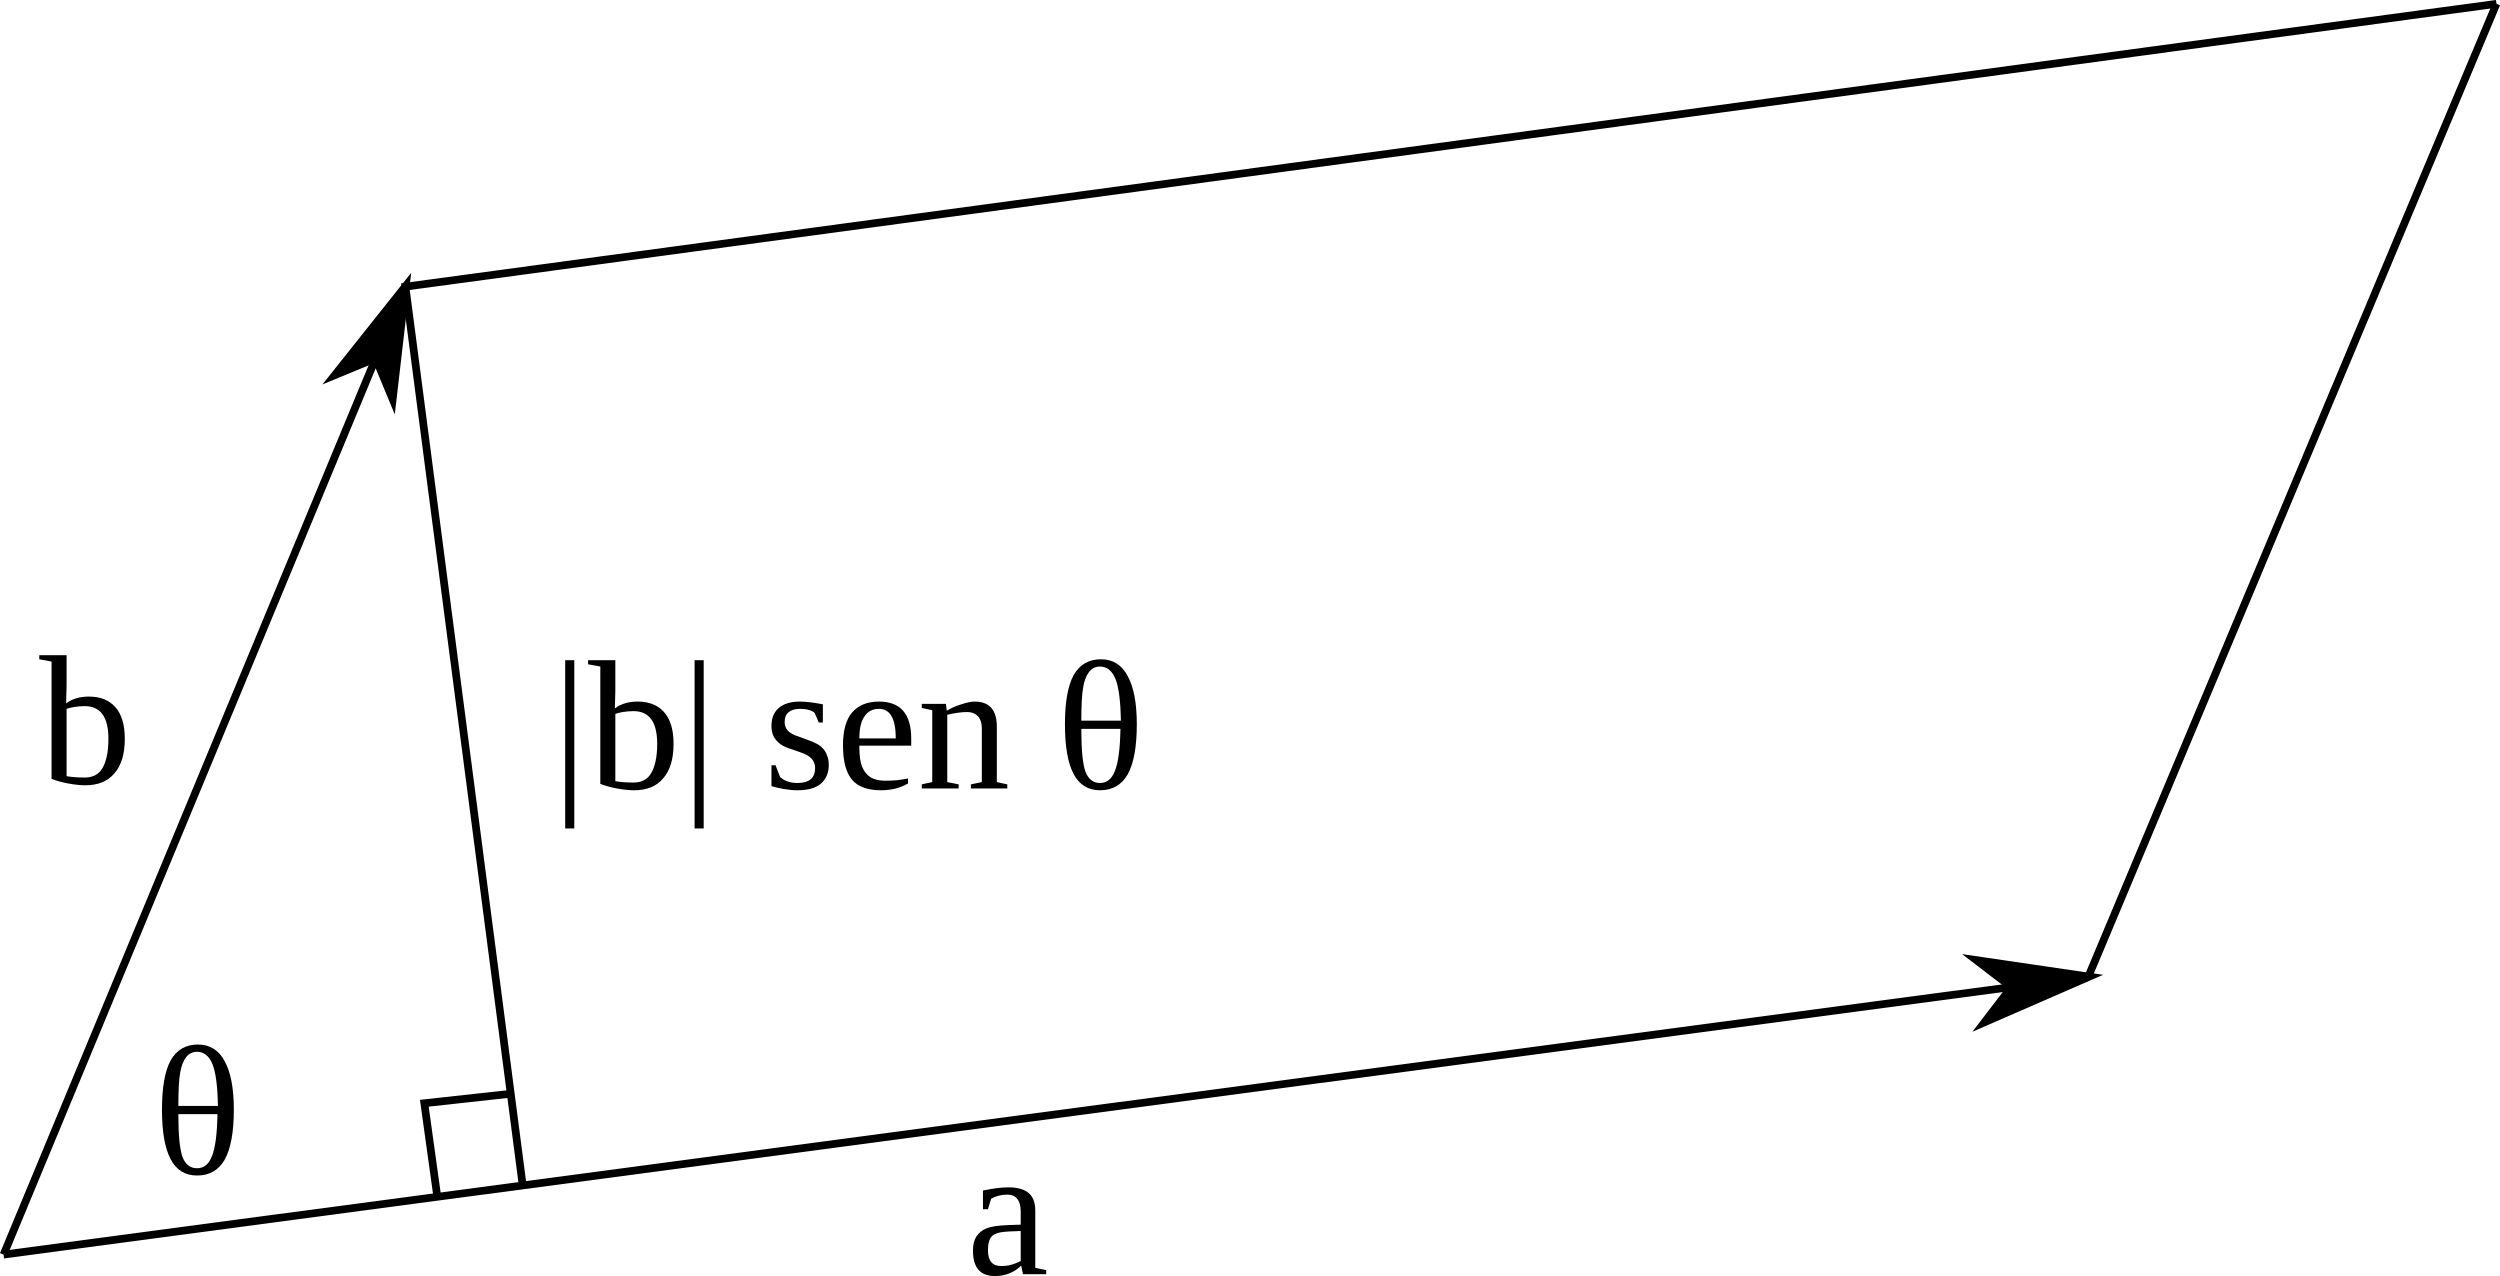
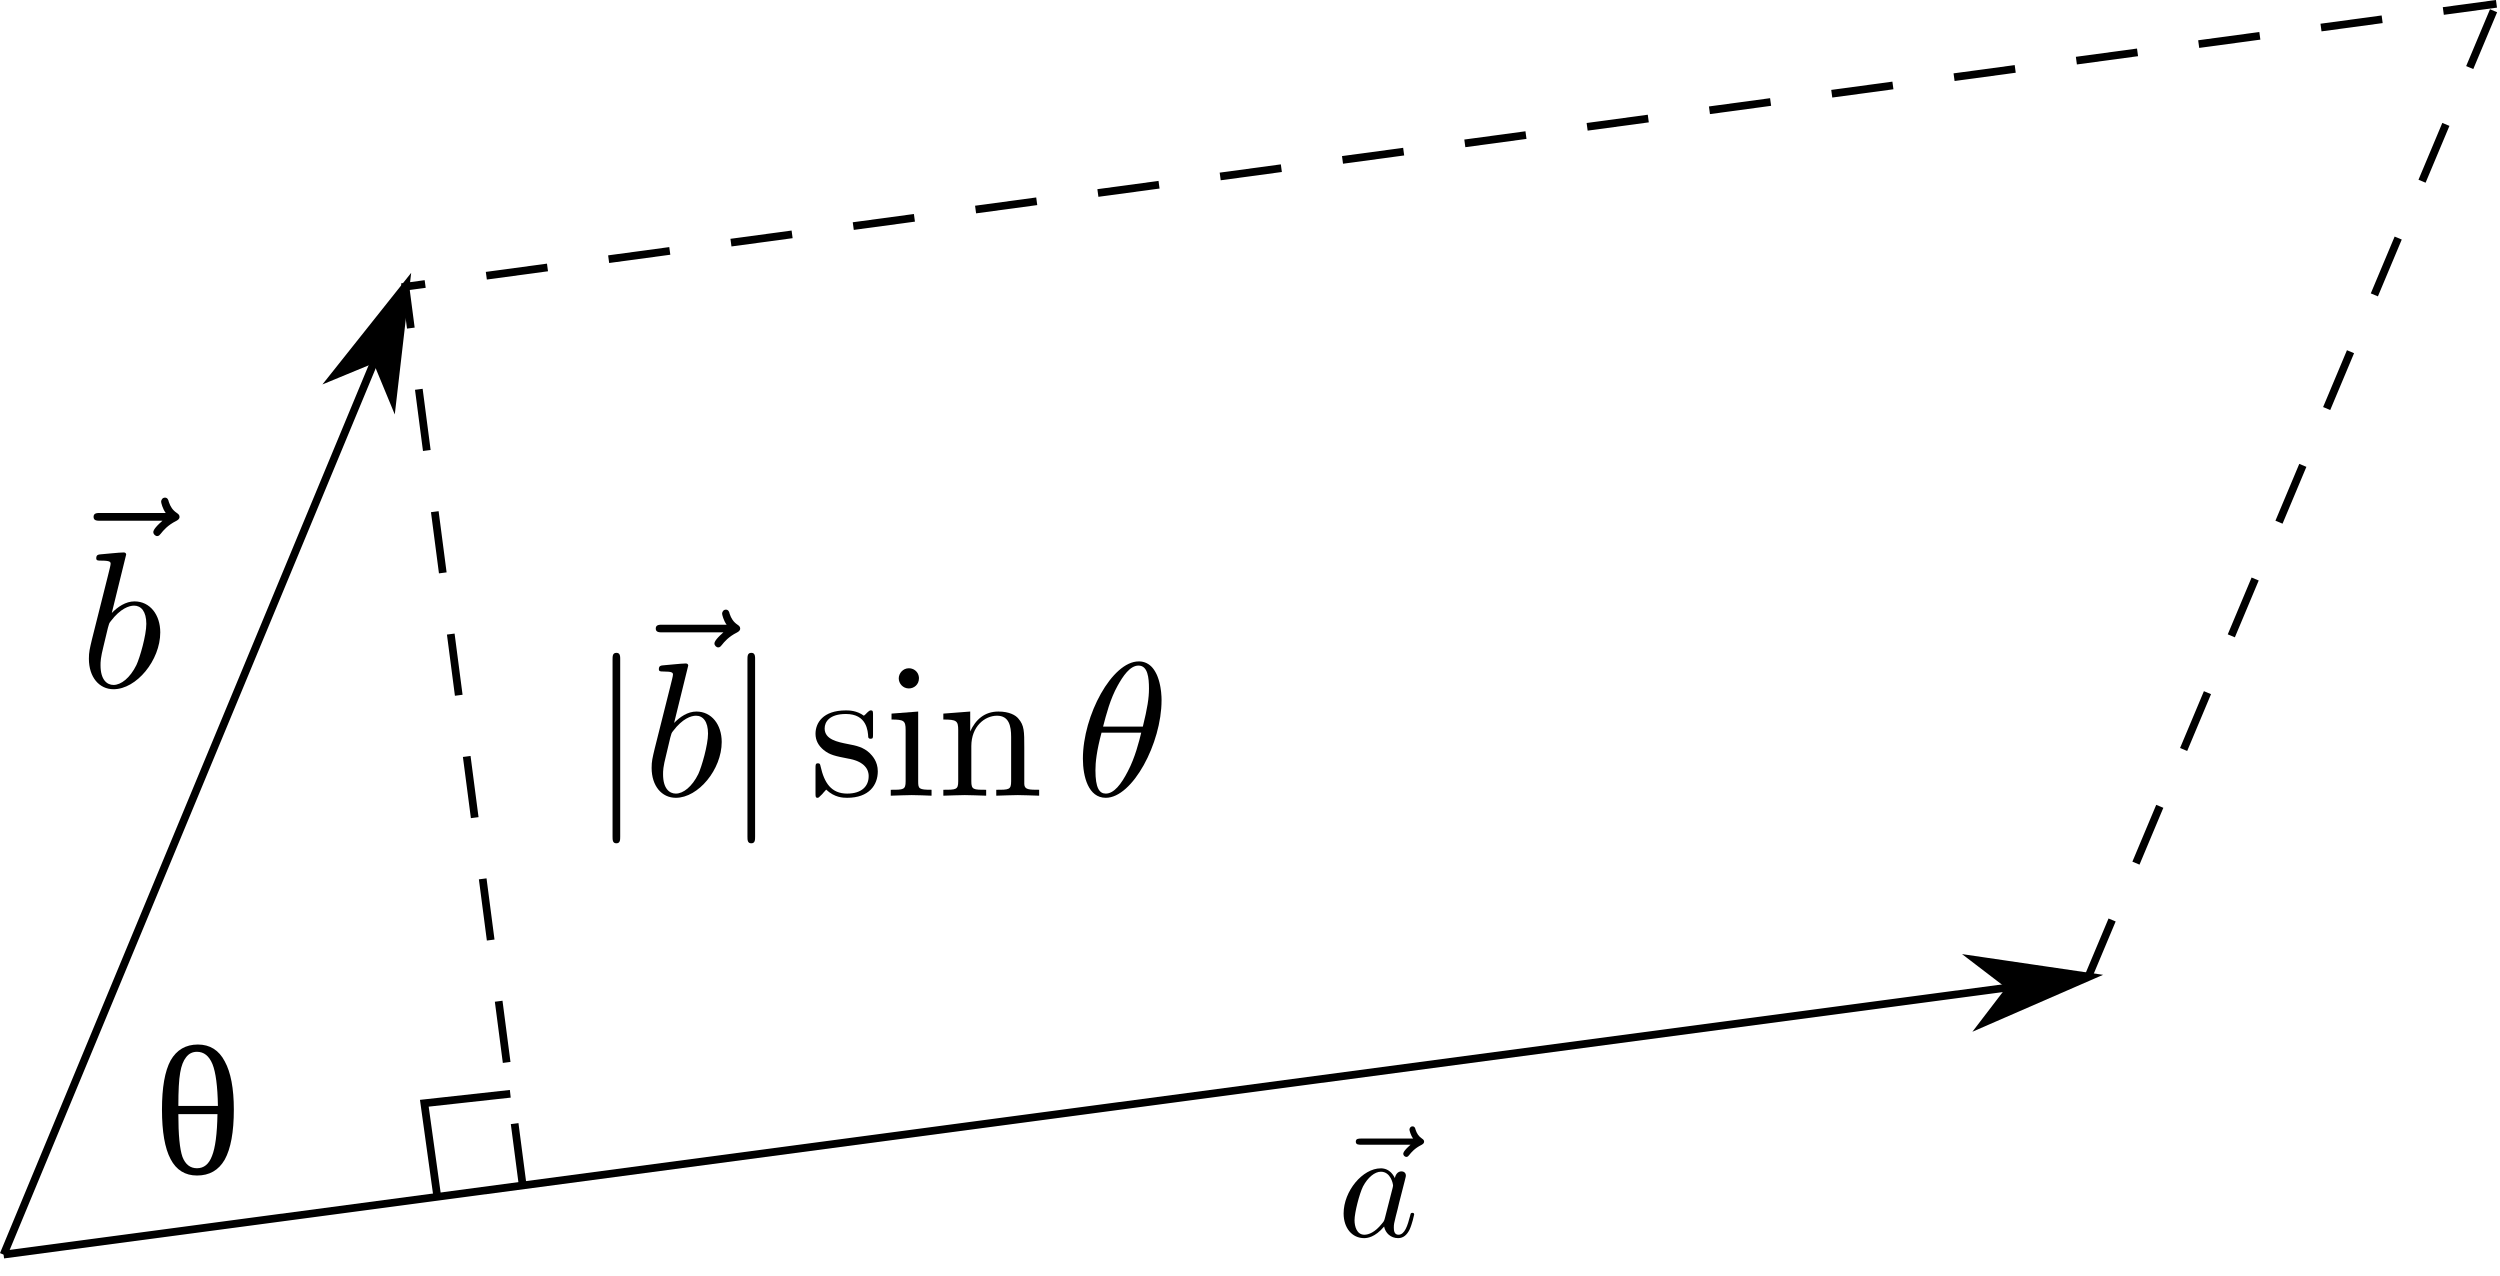
<svg xmlns="http://www.w3.org/2000/svg" width="85.882mm" height="43.834mm" viewBox="0 0 85.882 43.834" version="1.1" id="svg6035">
  <defs id="defs6029">
    <marker style="overflow:visible" id="marker7979" refX="0" refY="0" orient="auto">
      <path transform="matrix(-0.8,0,0,-0.8,-10,0)" style="fill:#000000;fill-opacity:1;fill-rule:evenodd;stroke:#000000;stroke-width:1pt;stroke-opacity:1" d="M 0,0 5,-5 -12.5,0 5,5 Z" id="path7977" />
    </marker>
    <marker orient="auto" refY="0" refX="0" id="Arrow1Lend" style="overflow:visible">
      <path id="path6596" d="M 0,0 5,-5 -12.5,0 5,5 Z" style="fill:#000000;fill-opacity:1;fill-rule:evenodd;stroke:#000000;stroke-width:1pt;stroke-opacity:1" transform="matrix(-0.8,0,0,-0.8,-10,0)" />
    </marker>
  </defs>
  <g id="layer1" transform="translate(-45.40832,-67.50822)">
    <path style="fill:none;stroke:#000000;stroke-width:0.265px;stroke-linecap:butt;stroke-linejoin:miter;stroke-opacity:1;marker-end:url(#Arrow1Lend)" d="M 45.531,110.607 59.336,77.356" id="path6911" />
    <path style="fill:none;stroke:#000000;stroke-width:0.265px;stroke-linecap:butt;stroke-linejoin:miter;stroke-opacity:1;marker-end:url(#marker7979)" d="m 45.531,110.607 71.615,-9.543" id="path7969" />
-     <path style="fill:none;stroke:#000000;stroke-width:0.265;stroke-linecap:butt;stroke-linejoin:miter;stroke-miterlimit:4;stroke-dasharray:none;stroke-dashoffset:0;stroke-opacity:1" d="M 63.362,108.21 59.336,77.356 131.169,67.639" id="path8005" />
-     <path style="fill:none;stroke:#000000;stroke-width:0.265px;stroke-linecap:butt;stroke-linejoin:miter;stroke-opacity:1" d="M 117.146,101.064 131.169,67.639" id="path8007" />
-     <text xml:space="preserve" style="font-style:normal;font-variant:normal;font-weight:normal;font-stretch:normal;font-size:6.35px;line-height:1.25;font-family:'Times New Roman';-inkscape-font-specification:'Times New Roman, Normal';font-variant-ligatures:normal;font-variant-caps:normal;font-variant-numeric:normal;font-feature-settings:normal;text-align:start;letter-spacing:0px;word-spacing:0px;writing-mode:lr-tb;text-anchor:start;fill:#000000;fill-opacity:1;stroke:none;stroke-width:0.265" x="78.612" y="111.283" id="text8011">
-       <tspan id="tspan8009" x="78.612" y="111.283" style="stroke-width:0.265">a</tspan>
-     </text>
+     <path style="fill:none;stroke:#000000;stroke-width:0.265;stroke-linecap:butt;stroke-linejoin:miter;stroke-miterlimit:4;stroke-dasharray:2.12,2.12;stroke-dashoffset:0;stroke-opacity:1" d="M 63.362,108.21 59.336,77.356 131.169,67.639" id="path8005" />
+     <path style="fill:none;stroke:#000000;stroke-width:0.265;stroke-linecap:butt;stroke-linejoin:miter;stroke-opacity:1;stroke-miterlimit:4;stroke-dasharray:2.117,2.117;stroke-dashoffset:0" d="M 117.146,101.064 131.169,67.639" id="path8007" />
    <path style="fill:none;stroke:#000000;stroke-width:0.265px;stroke-linecap:butt;stroke-linejoin:miter;stroke-opacity:1" d="m 60.428,108.597 -0.443,-3.189 2.953,-0.325" id="path8721" />
-     <text xml:space="preserve" style="font-style:normal;font-variant:normal;font-weight:normal;font-stretch:normal;font-size:6.35px;line-height:1.25;font-family:'Times New Roman';-inkscape-font-specification:'Times New Roman, Normal';font-variant-ligatures:normal;font-variant-caps:normal;font-variant-numeric:normal;font-feature-settings:normal;text-align:start;letter-spacing:0px;word-spacing:0px;writing-mode:lr-tb;text-anchor:start;fill:#000000;fill-opacity:1;stroke:none;stroke-width:0.265" x="64.338" y="94.594" id="text8725">
-       <tspan id="tspan8723" x="64.338" y="94.594" style="stroke-width:0.265">|b| sen θ </tspan>
-     </text>
-     <text xml:space="preserve" style="font-style:normal;font-variant:normal;font-weight:normal;font-stretch:normal;font-size:6.35px;line-height:1.25;font-family:'Times New Roman';-inkscape-font-specification:'Times New Roman, Normal';font-variant-ligatures:normal;font-variant-caps:normal;font-variant-numeric:normal;font-feature-settings:normal;text-align:start;letter-spacing:0px;word-spacing:0px;writing-mode:lr-tb;text-anchor:start;fill:#000000;fill-opacity:1;stroke:none;stroke-width:0.265" x="46.758" y="94.42" id="text8011-0">
-       <tspan id="tspan8009-2" x="46.758" y="94.42" style="stroke-width:0.265">b</tspan>
-     </text>
    <text xml:space="preserve" style="font-style:normal;font-variant:normal;font-weight:normal;font-stretch:normal;font-size:6.35px;line-height:1.25;font-family:'Times New Roman';-inkscape-font-specification:'Times New Roman, Normal';font-variant-ligatures:normal;font-variant-caps:normal;font-variant-numeric:normal;font-feature-settings:normal;text-align:start;letter-spacing:0px;word-spacing:0px;writing-mode:lr-tb;text-anchor:start;fill:#000000;fill-opacity:1;stroke:none;stroke-width:0.265" x="50.676" y="107.83" id="text8725-6">
      <tspan id="tspan8723-4" x="50.676" y="107.83" style="stroke-width:0.265">θ </tspan>
    </text>
+     <g id="g892" transform="matrix(2.09762,0,0,2.09762,28.82633,13.08696)">
+       <g word-spacing="normal" letter-spacing="normal" font-size-adjust="none" font-stretch="normal" font-weight="normal" font-variant="normal" font-style="normal" stroke-miterlimit="10.433" xml:space="preserve" transform="matrix(0.06262016,0,0,-0.06262016,-10.95853,64.41181)" id="content" style="font-style:normal;font-variant:normal;font-weight:normal;font-stretch:normal;letter-spacing:normal;word-spacing:normal;text-anchor:start;fill:none;fill-opacity:1;fill-rule:evenodd;stroke:#000000;stroke-linecap:butt;stroke-linejoin:miter;stroke-miterlimit:10.433;stroke-dasharray:none;stroke-dashoffset:0;stroke-opacity:1">
+         <path id="path873" d="m 463.44,441.78 v 0.16 0.17 l -0.01,0.16 v 0.08 0.08 l -0.01,0.08 -0.01,0.08 -0.01,0.07 -0.01,0.07 -0.02,0.07 -0.01,0.07 -0.02,0.07 -0.02,0.06 -0.03,0.06 -0.03,0.06 -0.03,0.06 -0.03,0.05 -0.04,0.05 -0.04,0.05 -0.05,0.04 -0.05,0.04 -0.03,0.01 -0.03,0.02 -0.03,0.02 -0.03,0.01 -0.03,0.01 -0.03,0.02 -0.03,0.01 -0.04,0.01 -0.04,0.01 -0.03,0.01 h -0.04 l -0.04,0.01 h -0.04 l -0.05,0.01 h -0.04 -0.05 c -1,0 -1,-0.89 -1,-1.78 v -46.24 c 0,-0.9 0,-1.79 1,-1.79 1,0 1,0.89 1,1.79 z" style="fill:#000000;stroke-width:0" />
+         <path id="path875" d="m 490.43,448.92 -0.07,-0.06 -0.07,-0.07 -0.08,-0.07 -0.08,-0.07 -0.08,-0.08 -0.09,-0.08 -0.09,-0.09 -0.1,-0.08 -0.09,-0.09 -0.1,-0.09 -0.19,-0.19 -0.2,-0.2 -0.19,-0.2 -0.09,-0.11 -0.09,-0.1 -0.09,-0.1 -0.08,-0.1 -0.08,-0.11 -0.08,-0.1 -0.07,-0.1 -0.06,-0.1 -0.06,-0.1 -0.06,-0.1 -0.04,-0.1 -0.04,-0.09 -0.03,-0.09 -0.03,-0.09 -0.01,-0.09 v -0.09 c 0,-0.5 0.5,-1 1,-1 0.45,0 0.7,0.36 0.95,0.66 0.59,0.75 1.73,2.14 3.94,3.24 0.34,0.2 0.84,0.45 0.84,1.04 0,0.5 -0.34,0.75 -0.7,1 -1.1,0.75 -1.64,1.64 -2.05,2.83 -0.09,0.45 -0.3,1.11 -0.98,1.11 -0.71,0 -1,-0.66 -1,-1.05 0,-0.25 0.39,-1.84 1.18,-2.89 h -16.78 c -0.84,0 -1.75,0 -1.75,-1 0,-1 0.91,-1 1.75,-1 z" style="fill:#000000;stroke-width:0" />
+         <path id="path877" d="m 481.23,440.23 v 0 0.01 0 0.01 0.02 l -0.01,0.01 v 0.02 0.02 0.02 l -0.01,0.02 v 0.02 l -0.01,0.02 -0.01,0.02 -0.01,0.03 -0.01,0.02 -0.01,0.03 -0.01,0.02 -0.02,0.03 -0.02,0.02 -0.02,0.02 -0.02,0.03 -0.01,0.01 -0.01,0.01 -0.02,0.01 -0.01,0.01 -0.02,0.01 -0.01,0.01 -0.02,0.01 -0.01,0.01 -0.02,0.01 -0.02,0.01 h -0.02 l -0.02,0.01 -0.02,0.01 h -0.02 l -0.02,0.01 -0.02,0.01 h -0.03 -0.02 l -0.03,0.01 h -0.02 -0.03 l -0.03,0.01 h -0.02 -0.03 c -1.16,0 -4.79,-0.41 -6.08,-0.5 -0.41,-0.05 -0.96,-0.1 -0.96,-1 0,-0.6 0.46,-0.6 1.21,-0.6 2.39,0 2.48,-0.34 2.48,-0.84 0,-0.36 -0.45,-2.05 -0.7,-3.09 l -4.08,-16.24 c -0.59,-2.5 -0.8,-3.3 -0.8,-5.03 0,-4.73 2.64,-7.83 6.33,-7.83 v 1.1 c -1.7,0 -3.34,1.34 -3.34,5.03 0,0.95 0,1.89 0.8,5.03 l 1.09,4.59 c 0.3,1.1 0.3,1.19 0.75,1.74 2.44,3.23 4.69,3.98 5.98,3.98 1.8,0 3.14,-1.48 3.14,-4.69 0,-2.93 -1.65,-8.65 -2.54,-10.56 -1.64,-3.33 -3.94,-5.12 -5.88,-5.12 v -1.1 c 5.88,0 12,7.42 12,14.6 0,4.53 -2.64,7.96 -6.62,7.96 -2.28,0 -4.33,-1.43 -5.83,-2.98 z" style="fill:#000000;stroke-width:0" />
+         <path id="path879" d="m 498.72,441.78 v 0.16 0.17 0.16 l -0.01,0.08 v 0.08 l -0.01,0.08 -0.01,0.08 -0.01,0.07 -0.01,0.07 -0.01,0.07 -0.02,0.07 -0.02,0.07 -0.02,0.06 -0.03,0.06 -0.02,0.06 -0.04,0.06 -0.03,0.05 -0.04,0.05 -0.04,0.05 -0.05,0.04 -0.05,0.04 -0.03,0.01 -0.02,0.02 -0.03,0.02 -0.03,0.01 -0.03,0.01 -0.04,0.02 -0.03,0.01 -0.04,0.01 -0.03,0.01 -0.04,0.01 h -0.04 l -0.04,0.01 h -0.04 l -0.05,0.01 h -0.04 -0.05 c -1,0 -1,-0.89 -1,-1.78 v -46.24 c 0,-0.9 0,-1.79 1,-1.79 1,0 1,0.89 1,1.79 z" style="fill:#000000;stroke-width:0" />
+         <path id="path881" d="m 523.23,415.87 0.12,-0.02 0.12,-0.02 0.14,-0.03 0.16,-0.04 0.17,-0.04 0.18,-0.04 0.19,-0.05 0.2,-0.06 0.2,-0.06 0.21,-0.07 0.22,-0.08 0.22,-0.08 0.22,-0.1 0.22,-0.1 0.22,-0.11 0.22,-0.12 0.21,-0.14 0.22,-0.14 0.2,-0.15 0.2,-0.16 0.19,-0.18 0.18,-0.19 0.17,-0.2 0.16,-0.21 0.14,-0.22 0.06,-0.12 0.07,-0.12 0.06,-0.13 0.05,-0.12 0.05,-0.14 0.04,-0.13 0.04,-0.14 0.04,-0.14 0.03,-0.15 0.03,-0.15 0.02,-0.16 0.01,-0.15 0.01,-0.17 v -0.16 c 0,-2.53 -1.75,-4.53 -5.62,-4.53 -4.19,0 -5.99,2.84 -6.94,7.07 -0.14,0.64 -0.19,0.85 -0.69,0.85 -0.65,0 -0.65,-0.35 -0.65,-1.25 v -6.58 c 0,-0.84 0,-1.19 0.54,-1.19 0.25,0 0.3,0.05 1.25,1 0.1,0.1 0.1,0.19 1,1.14 2.19,-2.09 4.44,-2.14 5.49,-2.14 5.72,0 8.01,3.35 8.01,6.92 0,2.64 -1.5,4.14 -2.09,4.74 -1.64,1.59 -3.6,2 -5.69,2.39 -2.78,0.55 -6.12,1.2 -6.12,4.09 0,1.74 1.29,3.78 5.57,3.78 5.49,0 5.74,-4.48 5.83,-6.03 0.07,-0.45 0.5,-0.45 0.61,-0.45 0.64,0 0.64,0.25 0.64,1.2 v 5.03 c 0,0.85 0,1.19 -0.54,1.19 -0.25,0 -0.35,0 -1,-0.59 -0.14,-0.21 -0.64,-0.64 -0.85,-0.8 -1.89,1.39 -3.94,1.39 -4.69,1.39 -6.07,0 -7.96,-3.33 -7.96,-6.12 0,-1.74 0.79,-3.14 2.14,-4.24 1.59,-1.29 3,-1.59 6.57,-2.28 z" style="fill:#000000;stroke-width:0" />
+         <path id="path883" d="m 541.37,428.21 -6.97,-0.54 v -1.55 c 3.23,0 3.69,-0.3 3.69,-2.73 v -13.41 c 0,-2.23 -0.55,-2.23 -3.89,-2.23 v -1.55 c 1.59,0.05 4.28,0.16 5.48,0.16 1.75,0 3.48,-0.11 5.19,-0.16 v 1.55 c -3.3,0 -3.5,0.25 -3.5,2.18 z" style="fill:#000000;stroke-width:0" />
+         <path id="path885" d="m 541.57,436.89 v 0.14 l -0.01,0.15 -0.02,0.14 -0.03,0.14 -0.03,0.13 -0.03,0.13 -0.05,0.13 -0.05,0.12 -0.05,0.12 -0.06,0.12 -0.07,0.11 -0.07,0.1 -0.07,0.1 -0.08,0.1 -0.09,0.1 -0.09,0.08 -0.09,0.09 -0.1,0.08 -0.1,0.07 -0.1,0.07 -0.11,0.07 -0.11,0.06 -0.12,0.05 -0.11,0.05 -0.12,0.04 -0.12,0.04 -0.12,0.03 -0.13,0.03 -0.12,0.02 -0.13,0.01 -0.13,0.01 -0.13,0.01 c -1.55,0 -2.64,-1.35 -2.64,-2.64 0,-1.35 1.09,-2.64 2.64,-2.64 1.39,0 2.64,1.04 2.64,2.64 z" style="fill:#000000;stroke-width:0" />
+         <path id="path887" d="m 551.84,423.34 v -13.36 c 0,-2.23 -0.55,-2.23 -3.89,-2.23 v -1.55 c 1.75,0.05 4.28,0.16 5.62,0.16 1.3,0 3.89,-0.11 5.58,-0.16 v 1.55 c -3.33,0 -3.88,0 -3.88,2.23 v 9.17 c 0,5.19 3.53,7.97 6.72,7.97 3.14,0 3.69,-2.69 3.69,-5.53 v -11.61 c 0,-2.23 -0.55,-2.23 -3.89,-2.23 v -1.55 c 1.75,0.05 4.3,0.16 5.64,0.16 1.3,0 3.87,-0.11 5.58,-0.16 v 1.55 c -2.6,0 -3.85,0 -3.89,1.5 v 9.51 c 0,4.28 0,5.83 -1.55,7.61 -0.69,0.86 -2.34,1.84 -5.22,1.84 -3.64,0 -5.98,-2.14 -7.37,-5.21 v 5.21 l -7.03,-0.54 v -1.55 c 3.48,0 3.89,-0.34 3.89,-2.78 z" style="fill:#000000;stroke-width:0" />
+         <path id="path889" d="m 605.02,431.11 v 0.31 l -0.01,0.34 -0.01,0.36 -0.03,0.37 -0.03,0.39 -0.03,0.39 -0.05,0.41 -0.06,0.41 -0.06,0.42 -0.08,0.43 -0.09,0.42 -0.1,0.43 -0.11,0.42 -0.13,0.42 -0.14,0.41 -0.15,0.41 -0.17,0.4 -0.19,0.38 -0.2,0.37 -0.22,0.36 -0.23,0.34 -0.25,0.32 -0.27,0.3 -0.29,0.27 -0.31,0.25 -0.17,0.12 -0.16,0.1 -0.18,0.1 -0.17,0.1 -0.19,0.08 -0.19,0.08 -0.19,0.07 -0.2,0.06 -0.21,0.05 -0.21,0.05 -0.21,0.03 -0.23,0.02 -0.23,0.02 h -0.23 l -0.05,-1.09 c 2.44,0 2.74,-3.19 2.74,-6.03 0,-2.44 -0.39,-4.99 -1.6,-9.92 h -10.4 c 0.84,3.2 1.84,7.18 3.82,10.72 1.36,2.43 3.19,5.23 5.44,5.23 l 0.05,1.09 c -6.92,0 -14.59,-14.04 -14.59,-25.45 0,-4.69 1.43,-10.22 5.98,-10.22 v 1.1 c -1.66,0 -2.7,1.45 -2.7,6.07 0,2.1 0.29,4.99 1.59,9.86 h 10.38 c -0.55,-2.28 -1.6,-6.51 -3.5,-10.11 -1.74,-3.39 -3.63,-5.82 -5.77,-5.82 v -1.1 c 7.02,0 14.59,14.3 14.59,25.46 z" style="fill:#000000;stroke-width:0" />
+       </g>
+     </g>
+     <g id="g942" transform="matrix(2.135946,0,0,2.135946,10.62857,7.861956)">
+       <g word-spacing="normal" letter-spacing="normal" font-size-adjust="none" font-stretch="normal" font-weight="normal" font-variant="normal" font-style="normal" stroke-miterlimit="10.433" xml:space="preserve" transform="matrix(0.06262016,0,0,-0.06262016,-10.95853,64.41181)" id="g940" style="font-style:normal;font-variant:normal;font-weight:normal;font-stretch:normal;letter-spacing:normal;word-spacing:normal;text-anchor:start;fill:none;fill-opacity:1;fill-rule:evenodd;stroke:#000000;stroke-linecap:butt;stroke-linejoin:miter;stroke-miterlimit:10.433;stroke-dasharray:none;stroke-dashoffset:0;stroke-opacity:1">
+         <path id="path936" d="m 476.75,448.92 -0.07,-0.06 -0.07,-0.07 -0.08,-0.07 -0.08,-0.07 -0.08,-0.08 -0.09,-0.08 -0.09,-0.09 -0.1,-0.08 -0.09,-0.09 -0.1,-0.09 -0.19,-0.19 -0.2,-0.2 -0.19,-0.2 -0.09,-0.11 -0.09,-0.1 -0.09,-0.1 -0.08,-0.1 -0.08,-0.11 -0.08,-0.1 -0.07,-0.1 -0.06,-0.1 -0.06,-0.1 -0.06,-0.1 -0.04,-0.1 -0.04,-0.09 -0.03,-0.09 -0.03,-0.09 -0.01,-0.09 v -0.09 c 0,-0.5 0.5,-1 1,-1 0.45,0 0.7,0.36 0.95,0.66 0.59,0.75 1.73,2.14 3.94,3.24 0.34,0.2 0.84,0.45 0.84,1.04 0,0.5 -0.34,0.75 -0.7,1 -1.1,0.75 -1.64,1.64 -2.05,2.83 -0.09,0.45 -0.3,1.11 -0.98,1.11 -0.71,0 -1,-0.66 -1,-1.05 0,-0.25 0.39,-1.84 1.18,-2.89 h -16.78 c -0.84,0 -1.75,0 -1.75,-1 0,-1 0.91,-1 1.75,-1 z" style="fill:#000000;stroke-width:0" />
+         <path id="path938" d="m 467.43,440.23 v 0 0.01 0 0.01 l -0.01,0.02 v 0.01 0.02 0.02 0.02 l -0.01,0.02 v 0.02 l -0.01,0.02 -0.01,0.02 -0.01,0.03 -0.01,0.02 -0.01,0.03 -0.01,0.02 -0.02,0.03 -0.02,0.02 -0.02,0.02 -0.02,0.03 -0.01,0.01 -0.02,0.01 -0.01,0.01 -0.01,0.01 -0.02,0.01 -0.01,0.01 -0.02,0.01 -0.01,0.01 -0.02,0.01 -0.02,0.01 h -0.02 l -0.02,0.01 -0.02,0.01 h -0.02 l -0.02,0.01 -0.02,0.01 h -0.03 -0.02 l -0.03,0.01 h -0.02 -0.03 l -0.03,0.01 h -0.03 -0.02 c -1.16,0 -4.79,-0.41 -6.08,-0.5 -0.41,-0.05 -0.96,-0.1 -0.96,-1 0,-0.6 0.46,-0.6 1.21,-0.6 2.39,0 2.48,-0.34 2.48,-0.84 0,-0.36 -0.45,-2.05 -0.7,-3.09 l -4.08,-16.24 c -0.59,-2.5 -0.8,-3.3 -0.8,-5.03 0,-4.73 2.64,-7.83 6.33,-7.83 v 1.1 c -1.7,0 -3.34,1.34 -3.34,5.03 0,0.95 0,1.89 0.79,5.03 l 1.1,4.59 c 0.3,1.1 0.3,1.19 0.75,1.74 2.44,3.23 4.69,3.98 5.98,3.98 1.8,0 3.14,-1.48 3.14,-4.69 0,-2.93 -1.65,-8.65 -2.54,-10.56 -1.64,-3.33 -3.94,-5.12 -5.88,-5.12 v -1.1 c 5.88,0 12,7.42 12,14.6 0,4.53 -2.64,7.96 -6.62,7.96 -2.28,0 -4.33,-1.43 -5.83,-2.98 z" style="fill:#000000;stroke-width:0" />
+       </g>
+     </g>
+     <g id="g987" transform="matrix(1.697135,0,0,1.697135,61.54053,43.83646)">
+       <g word-spacing="normal" letter-spacing="normal" font-size-adjust="none" font-stretch="normal" font-weight="normal" font-variant="normal" font-style="normal" stroke-miterlimit="10.433" xml:space="preserve" transform="matrix(0.06262016,0,0,-0.06262016,-10.95853,64.41181)" id="g985" style="font-style:normal;font-variant:normal;font-weight:normal;font-stretch:normal;letter-spacing:normal;word-spacing:normal;text-anchor:start;fill:none;fill-opacity:1;fill-rule:evenodd;stroke:#000000;stroke-linecap:butt;stroke-linejoin:miter;stroke-miterlimit:10.433;stroke-dasharray:none;stroke-dashoffset:0;stroke-opacity:1">
+         <path id="path981" d="m 479.15,435.84 -0.07,-0.06 -0.07,-0.07 -0.08,-0.07 -0.08,-0.07 -0.08,-0.08 -0.09,-0.08 -0.09,-0.09 -0.1,-0.08 -0.09,-0.09 -0.1,-0.1 -0.2,-0.19 -0.19,-0.19 -0.19,-0.21 -0.09,-0.1 -0.09,-0.1 -0.09,-0.1 -0.08,-0.11 -0.08,-0.1 -0.08,-0.1 -0.07,-0.1 -0.07,-0.1 -0.05,-0.1 -0.06,-0.1 -0.04,-0.1 -0.04,-0.09 -0.03,-0.09 -0.03,-0.1 -0.01,-0.08 -0.01,-0.09 c 0,-0.5 0.5,-1 1,-1 0.46,0 0.71,0.36 0.96,0.66 0.59,0.75 1.73,2.14 3.94,3.23 0.34,0.21 0.84,0.46 0.84,1.05 0,0.5 -0.34,0.75 -0.7,1 -1.1,0.75 -1.64,1.64 -2.05,2.83 -0.09,0.45 -0.3,1.11 -0.99,1.11 -0.7,0 -1,-0.66 -1,-1.05 0,-0.25 0.4,-1.84 1.19,-2.89 h -16.78 c -0.84,0 -1.75,0 -1.75,-1 0,-1 0.91,-1 1.75,-1 z" style="fill:#000000;stroke-width:0" />
+         <path id="path983" d="m 474.09,425.03 -0.08,0.17 -0.09,0.17 -0.09,0.16 -0.1,0.16 -0.1,0.16 -0.1,0.16 -0.1,0.15 -0.11,0.14 -0.12,0.15 -0.11,0.13 -0.12,0.14 -0.13,0.13 -0.12,0.12 -0.14,0.12 -0.13,0.11 -0.14,0.11 -0.14,0.11 -0.15,0.09 -0.15,0.1 -0.16,0.08 -0.16,0.08 -0.16,0.08 -0.17,0.06 -0.17,0.07 -0.18,0.05 -0.18,0.05 -0.18,0.04 -0.19,0.03 -0.2,0.03 -0.19,0.02 -0.21,0.01 h -0.2 l 0.04,-1.09 c 3.24,0 3.94,-4.08 3.94,-4.37 0,-0.32 -0.09,-0.61 -0.14,-0.86 l -2.5,-9.77 c -0.25,-0.89 -0.25,-0.98 -1,-1.84 -2.19,-2.74 -4.24,-3.53 -5.63,-3.53 -2.48,0 -3.18,2.73 -3.18,4.68 0,2.49 1.59,8.61 2.73,10.91 1.55,2.94 3.8,4.78 5.78,4.78 l -0.04,1.09 c -5.83,0 -12,-7.31 -12,-14.59 0,-4.69 2.73,-7.97 6.62,-7.97 0.98,0 3.48,0.21 6.47,3.74 0.41,-2.1 2.14,-3.74 4.53,-3.74 1.75,0 2.89,1.14 3.69,2.74 0.84,1.79 1.5,4.84 1.5,4.93 0,0.5 -0.45,0.5 -0.6,0.5 -0.5,0 -0.54,-0.2 -0.7,-0.9 -0.84,-3.24 -1.75,-6.17 -3.78,-6.17 -1.34,0 -1.5,1.29 -1.5,2.29 0,1.1 0.09,1.49 0.64,3.69 0.56,2.09 0.66,2.59 1.11,4.48 l 1.78,6.97 c 0.36,1.39 0.36,1.5 0.36,1.69 0,0.86 -0.61,1.36 -1.45,1.36 -1.19,0 -1.94,-1.11 -2.1,-2.2 z" style="fill:#000000;stroke-width:0" />
+       </g>
+     </g>
  </g>
</svg>
